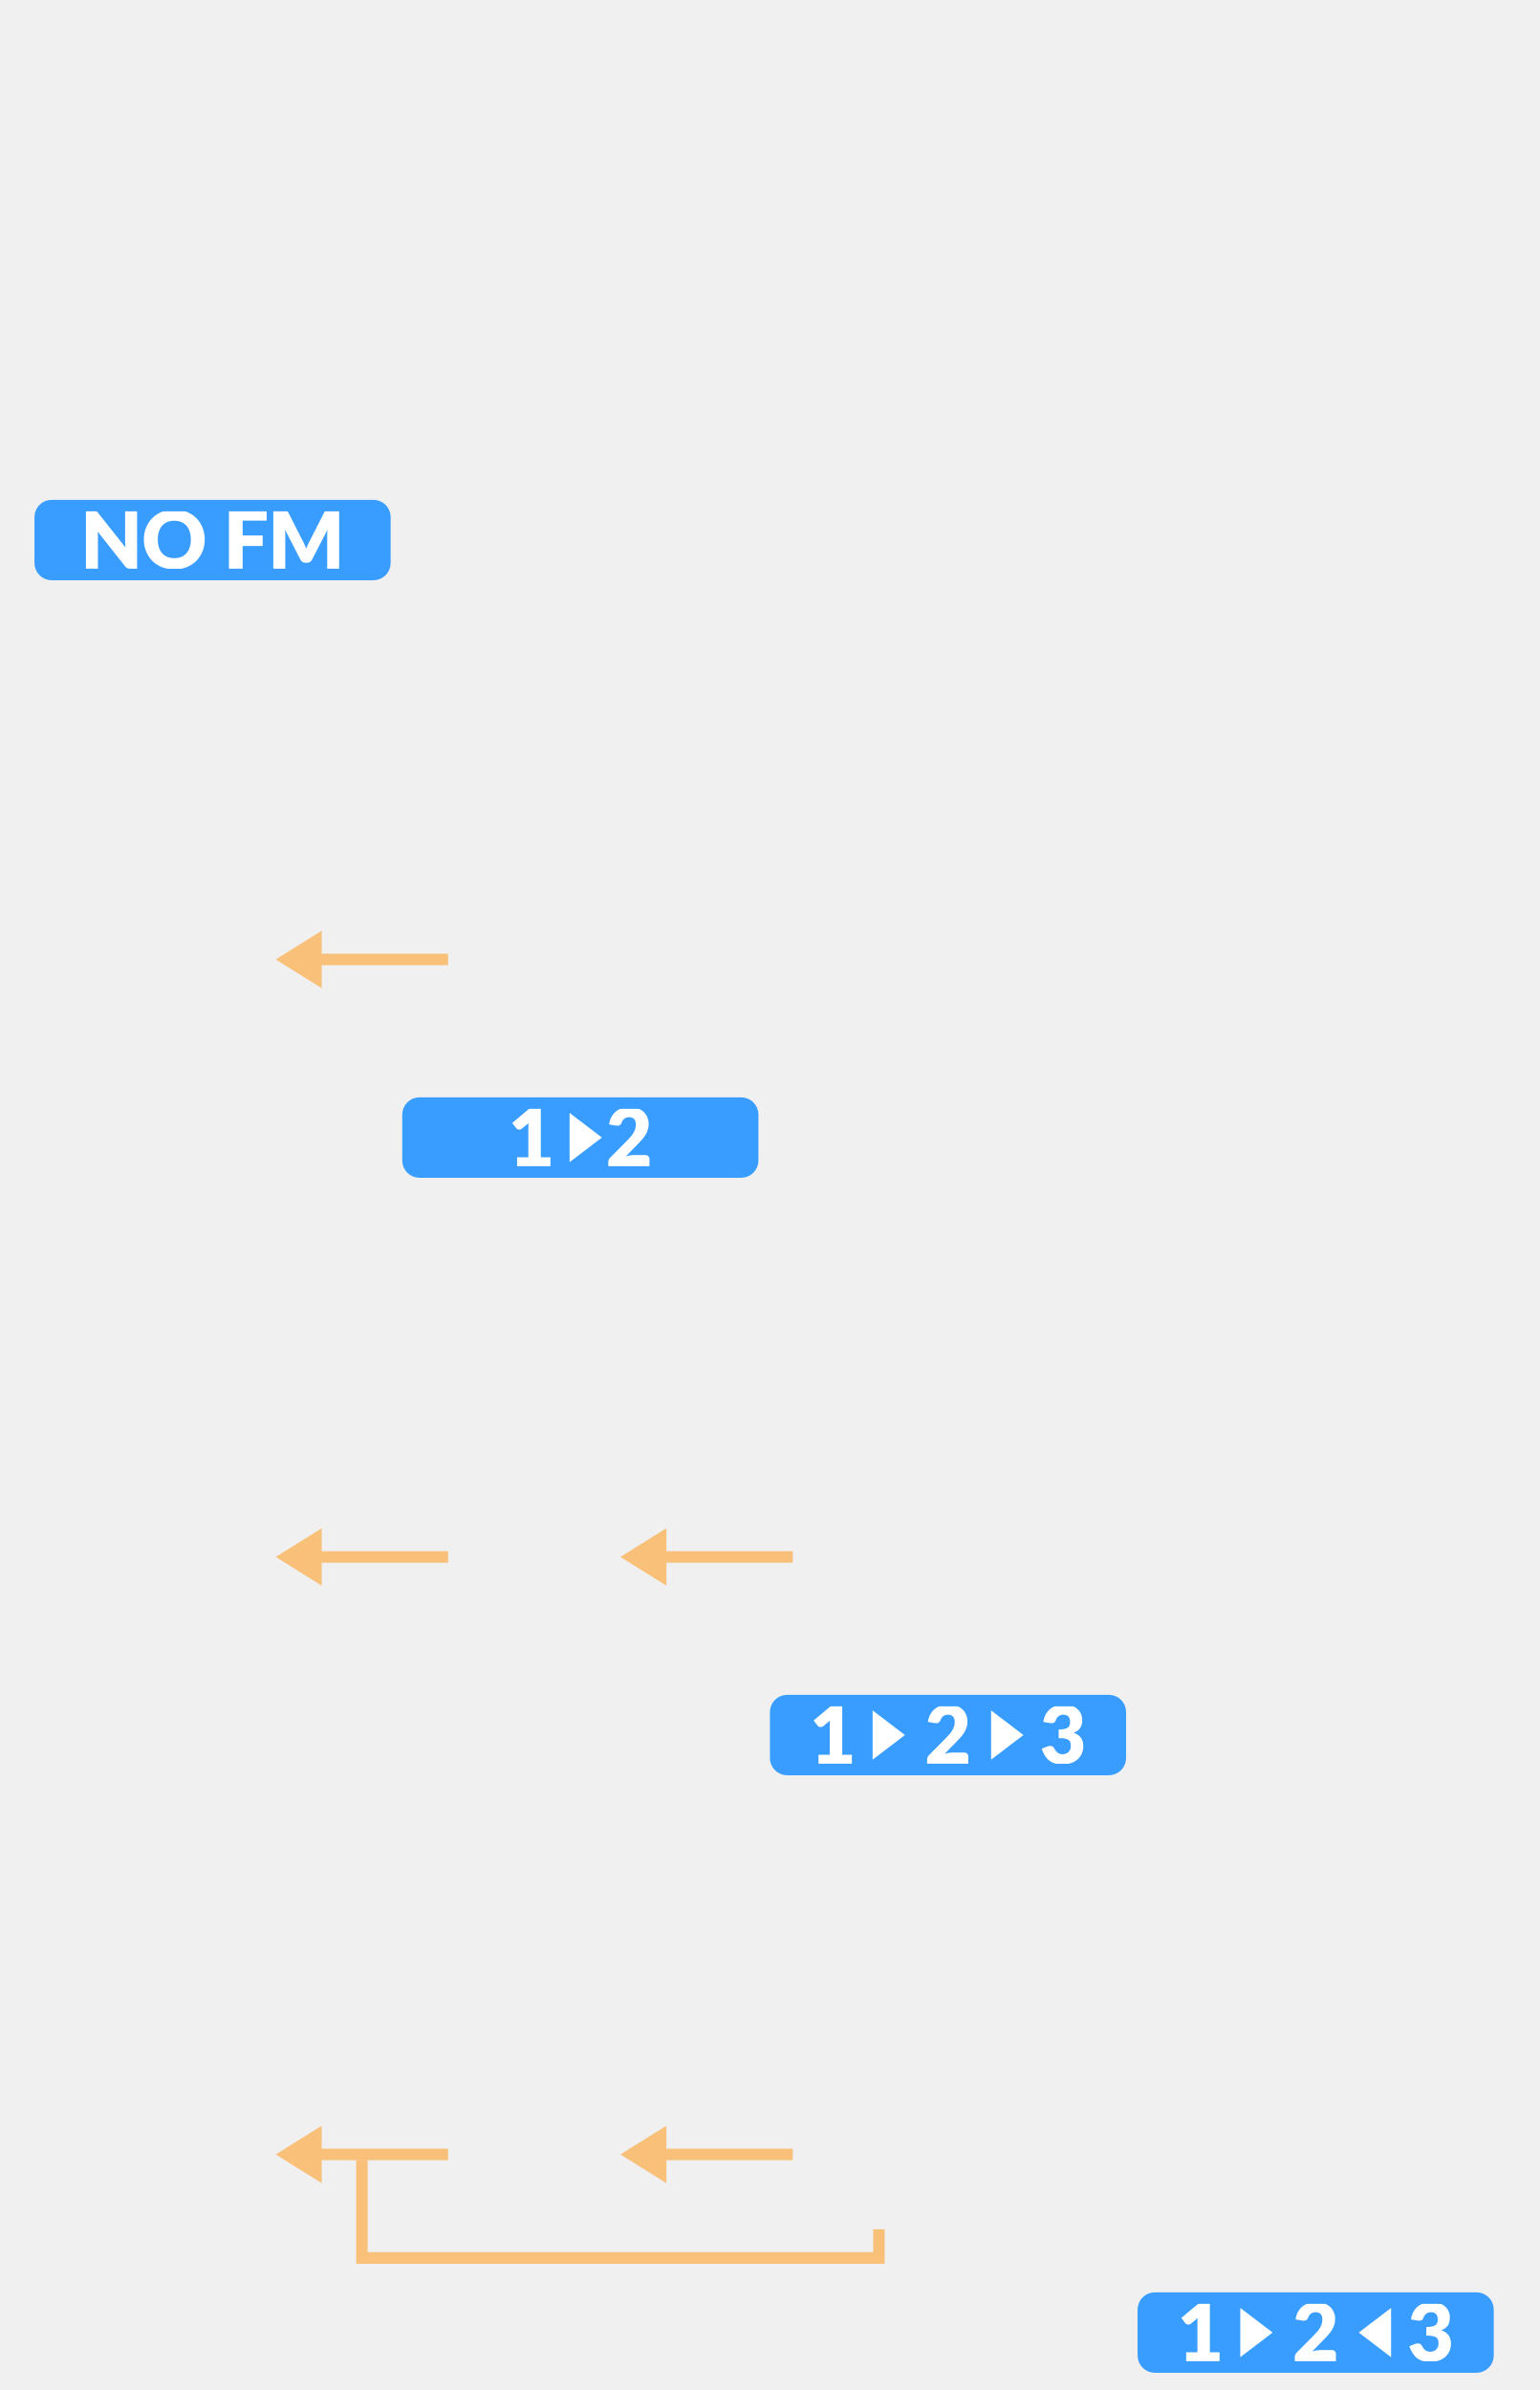
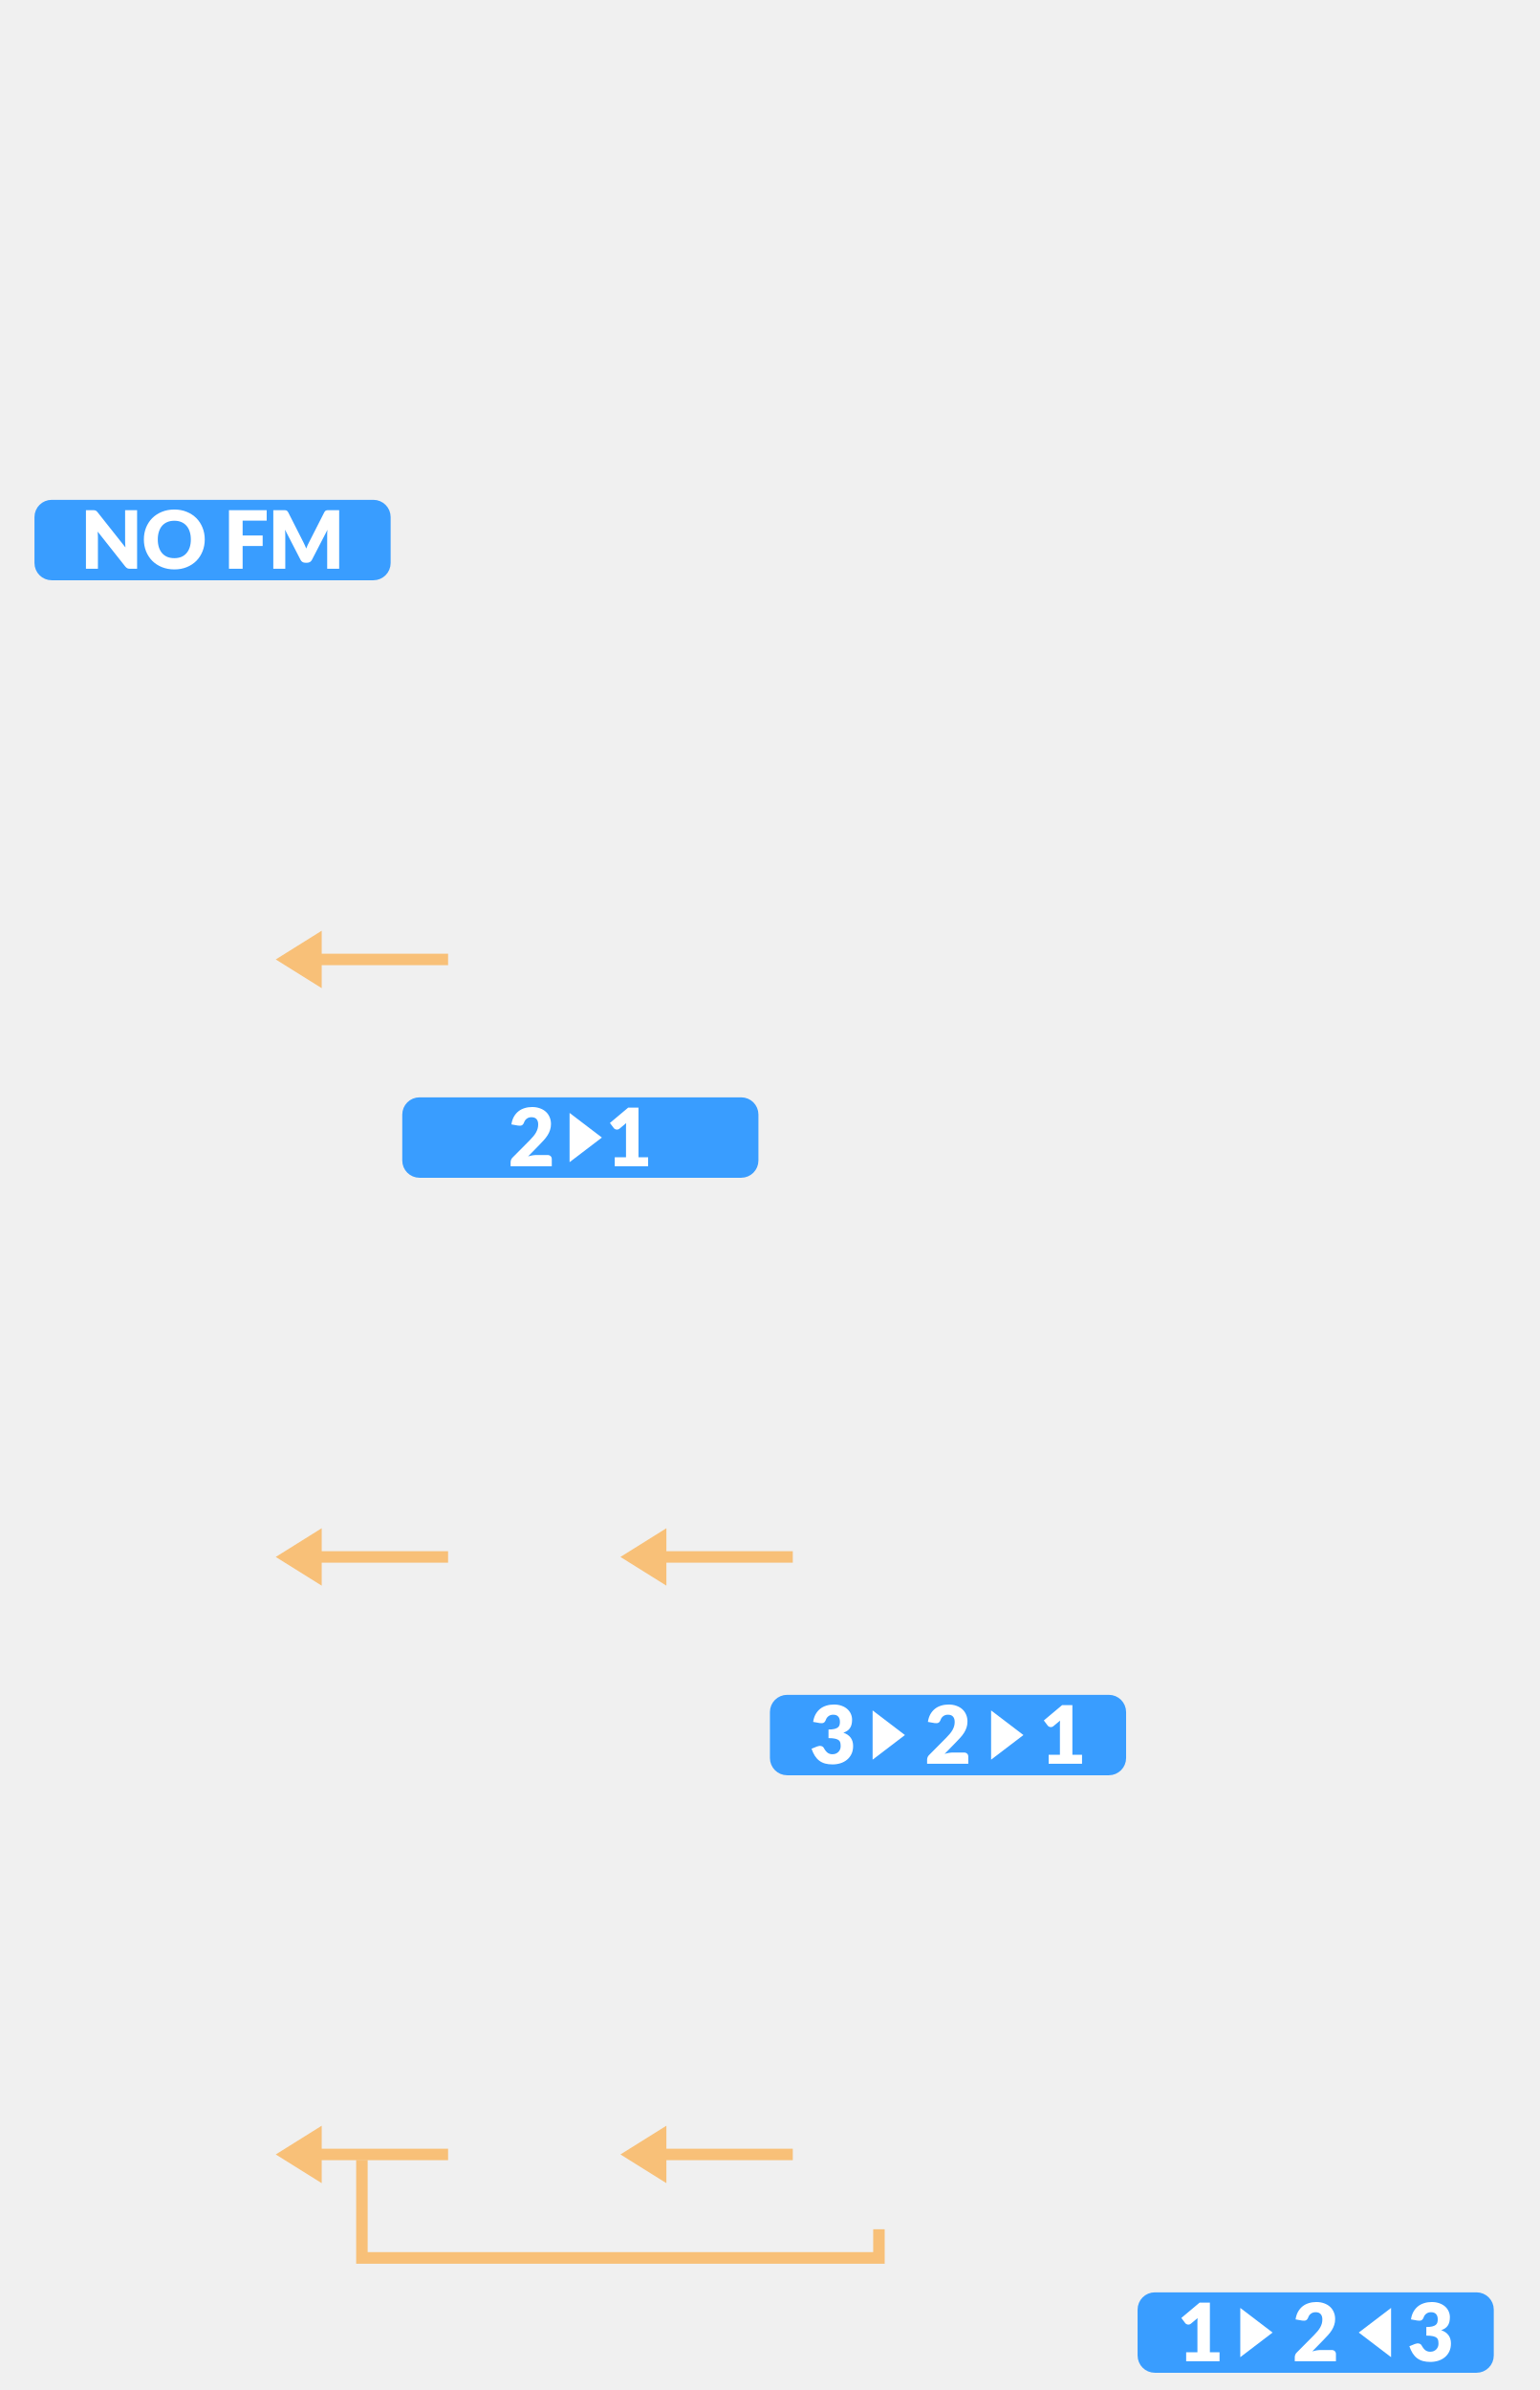
<svg xmlns="http://www.w3.org/2000/svg" width="134" height="208" viewBox="0 0 134 208" fill="none">
  <path opacity="0.5" fill-rule="evenodd" clip-rule="evenodd" d="M28 188V190L24 187.5L28 185V187H39V188H28Z" fill="#FF9000" />
  <path opacity="0.5" fill-rule="evenodd" clip-rule="evenodd" d="M58 188V190L54 187.5L58 185V187H69V188H58Z" fill="#FF9000" />
  <path opacity="0.5" d="M32 188H31V197.012H77V194.01H76V196H32V188Z" fill="#FF9000" />
  <rect x="99.511" y="200" width="30" height="6" rx="1" fill="#399DFF" />
+   <rect x="99.511" y="200" width="30" height="6" rx="1" stroke="#399DFF" />
  <path d="M106.144 204.716V205.5H103.239V204.716H104.219V202.143C104.219 202.078 104.22 202.013 104.222 201.947C104.225 201.88 104.228 201.812 104.233 201.744L103.652 202.227C103.6 202.267 103.549 202.292 103.498 202.301C103.449 202.308 103.402 202.308 103.358 202.301C103.313 202.292 103.274 202.276 103.239 202.255C103.204 202.232 103.178 202.209 103.162 202.185L102.819 201.73L104.408 200.397H105.304V204.716H106.144ZM115.897 204.52C116.014 204.52 116.106 204.553 116.174 204.618C116.241 204.681 116.275 204.765 116.275 204.87V205.5H112.691V205.15C112.691 205.082 112.705 205.01 112.733 204.933C112.761 204.856 112.81 204.786 112.88 204.723L114.35 203.242C114.476 203.116 114.586 202.996 114.679 202.882C114.773 202.768 114.85 202.656 114.91 202.546C114.971 202.434 115.016 202.323 115.047 202.213C115.077 202.101 115.092 201.984 115.092 201.86C115.092 201.657 115.043 201.502 114.945 201.394C114.85 201.285 114.703 201.23 114.504 201.23C114.343 201.23 114.207 201.273 114.095 201.359C113.985 201.443 113.909 201.548 113.867 201.674C113.818 201.803 113.754 201.888 113.675 201.93C113.595 201.972 113.482 201.981 113.335 201.958L112.761 201.856C112.799 201.602 112.87 201.38 112.975 201.191C113.082 201.002 113.214 200.845 113.37 200.719C113.529 200.593 113.71 200.5 113.913 200.439C114.116 200.376 114.334 200.344 114.567 200.344C114.819 200.344 115.046 200.382 115.246 200.456C115.449 200.529 115.622 200.63 115.764 200.761C115.907 200.892 116.015 201.048 116.09 201.23C116.167 201.41 116.205 201.608 116.205 201.825C116.205 202.012 116.178 202.184 116.125 202.343C116.073 202.502 116.002 202.653 115.911 202.798C115.82 202.94 115.714 203.079 115.593 203.214C115.474 203.347 115.347 203.483 115.211 203.62L114.214 204.642C114.342 204.603 114.469 204.572 114.595 204.551C114.721 204.53 114.838 204.52 114.945 204.52H115.897ZM122.805 201.856C122.843 201.602 122.914 201.38 123.019 201.191C123.126 201.002 123.258 200.845 123.414 200.719C123.573 200.593 123.754 200.5 123.957 200.439C124.16 200.376 124.378 200.344 124.611 200.344C124.863 200.344 125.087 200.381 125.283 200.453C125.479 200.523 125.645 200.619 125.78 200.74C125.916 200.861 126.018 201.002 126.088 201.163C126.158 201.322 126.193 201.49 126.193 201.667C126.193 201.828 126.177 201.971 126.144 202.094C126.112 202.216 126.063 202.322 125.997 202.413C125.934 202.502 125.855 202.577 125.759 202.64C125.666 202.701 125.559 202.752 125.437 202.794C126.002 202.993 126.284 203.378 126.284 203.949C126.284 204.22 126.235 204.456 126.137 204.656C126.039 204.857 125.907 205.024 125.742 205.157C125.578 205.29 125.388 205.39 125.171 205.458C124.954 205.523 124.728 205.556 124.492 205.556C124.25 205.556 124.034 205.53 123.845 205.479C123.656 205.425 123.488 205.344 123.341 205.234C123.194 205.122 123.064 204.98 122.952 204.807C122.843 204.634 122.747 204.429 122.665 204.191L123.148 203.995C123.274 203.946 123.391 203.933 123.498 203.956C123.606 203.98 123.683 204.033 123.729 204.117C123.834 204.311 123.945 204.452 124.062 204.541C124.181 204.627 124.32 204.67 124.478 204.67C124.6 204.67 124.705 204.651 124.793 204.611C124.884 204.569 124.959 204.516 125.017 204.453C125.078 204.388 125.123 204.315 125.154 204.233C125.184 204.151 125.199 204.068 125.199 203.984C125.199 203.875 125.191 203.777 125.175 203.69C125.161 203.602 125.119 203.526 125.049 203.463C124.979 203.4 124.873 203.352 124.73 203.319C124.59 203.284 124.394 203.267 124.142 203.267V202.518C124.355 202.518 124.526 202.502 124.657 202.469C124.787 202.436 124.888 202.392 124.958 202.336C125.03 202.278 125.078 202.208 125.101 202.126C125.125 202.044 125.136 201.954 125.136 201.856C125.136 201.656 125.087 201.502 124.989 201.394C124.894 201.285 124.747 201.23 124.548 201.23C124.387 201.23 124.251 201.273 124.139 201.359C124.029 201.443 123.953 201.548 123.911 201.674C123.862 201.803 123.798 201.888 123.719 201.93C123.639 201.972 123.526 201.981 123.379 201.958L122.805 201.856Z" fill="white" />
-   <rect x="99.511" y="200" width="30" height="6" rx="1" stroke="#399DFF" />
  <path d="M110.761 203L107.949 205.143L107.949 200.857L110.761 203Z" fill="white" />
  <path d="M118.261 203L121.074 200.857L121.074 205.143L118.261 203Z" fill="white" />
  <path opacity="0.5" fill-rule="evenodd" clip-rule="evenodd" d="M28 136V138L24 135.5L28 133V135H39V136H28Z" fill="#FF9000" />
  <path opacity="0.5" fill-rule="evenodd" clip-rule="evenodd" d="M58 136V138L54 135.5L58 133V135H69V136H58Z" fill="#FF9000" />
  <rect x="67.511" y="148" width="30" height="6" rx="1" fill="#399DFF" />
-   <path d="M74.144 152.716V153.5H71.239V152.716H72.219V150.143C72.219 150.078 72.22 150.013 72.222 149.947C72.225 149.88 72.228 149.812 72.233 149.744L71.652 150.227C71.6 150.267 71.549 150.292 71.498 150.301C71.449 150.308 71.402 150.308 71.358 150.301C71.313 150.292 71.274 150.276 71.239 150.255C71.204 150.232 71.178 150.209 71.162 150.185L70.819 149.73L72.408 148.397H73.304V152.716H74.144ZM83.897 152.52C84.014 152.52 84.106 152.553 84.174 152.618C84.241 152.681 84.275 152.765 84.275 152.87V153.5H80.691V153.15C80.691 153.082 80.705 153.01 80.733 152.933C80.761 152.856 80.81 152.786 80.88 152.723L82.35 151.242C82.476 151.116 82.586 150.996 82.679 150.882C82.772 150.768 82.85 150.656 82.91 150.546C82.971 150.434 83.016 150.323 83.047 150.213C83.077 150.101 83.092 149.984 83.092 149.86C83.092 149.657 83.043 149.502 82.945 149.394C82.85 149.285 82.703 149.23 82.504 149.23C82.343 149.23 82.207 149.273 82.095 149.359C81.985 149.443 81.909 149.548 81.867 149.674C81.818 149.803 81.754 149.888 81.675 149.93C81.595 149.972 81.482 149.981 81.335 149.958L80.761 149.856C80.799 149.602 80.87 149.38 80.975 149.191C81.082 149.002 81.214 148.845 81.37 148.719C81.529 148.593 81.71 148.5 81.913 148.439C82.116 148.376 82.334 148.344 82.567 148.344C82.819 148.344 83.046 148.382 83.246 148.456C83.449 148.529 83.622 148.63 83.764 148.761C83.906 148.892 84.015 149.048 84.09 149.23C84.167 149.41 84.205 149.608 84.205 149.825C84.205 150.012 84.178 150.184 84.125 150.343C84.073 150.502 84.002 150.653 83.911 150.798C83.82 150.94 83.714 151.079 83.593 151.214C83.474 151.347 83.347 151.483 83.211 151.62L82.214 152.642C82.342 152.603 82.469 152.572 82.595 152.551C82.721 152.53 82.838 152.52 82.945 152.52H83.897ZM90.805 149.856C90.843 149.602 90.914 149.38 91.019 149.191C91.126 149.002 91.258 148.845 91.414 148.719C91.573 148.593 91.754 148.5 91.957 148.439C92.16 148.376 92.378 148.344 92.611 148.344C92.863 148.344 93.087 148.381 93.283 148.453C93.479 148.523 93.645 148.619 93.78 148.74C93.916 148.861 94.018 149.002 94.088 149.163C94.158 149.322 94.193 149.49 94.193 149.667C94.193 149.828 94.177 149.971 94.144 150.094C94.112 150.216 94.063 150.322 93.997 150.413C93.934 150.502 93.855 150.577 93.759 150.64C93.666 150.701 93.559 150.752 93.437 150.794C94.002 150.993 94.284 151.378 94.284 151.949C94.284 152.22 94.235 152.456 94.137 152.656C94.039 152.857 93.907 153.024 93.742 153.157C93.578 153.29 93.388 153.39 93.171 153.458C92.954 153.523 92.728 153.556 92.492 153.556C92.25 153.556 92.034 153.53 91.845 153.479C91.656 153.425 91.488 153.344 91.341 153.234C91.194 153.122 91.064 152.98 90.952 152.807C90.843 152.634 90.747 152.429 90.665 152.191L91.148 151.995C91.274 151.946 91.391 151.933 91.498 151.956C91.606 151.98 91.683 152.033 91.729 152.117C91.834 152.311 91.945 152.452 92.062 152.541C92.181 152.627 92.32 152.67 92.478 152.67C92.6 152.67 92.705 152.651 92.793 152.611C92.884 152.569 92.959 152.516 93.017 152.453C93.078 152.388 93.123 152.315 93.154 152.233C93.184 152.151 93.199 152.068 93.199 151.984C93.199 151.875 93.191 151.777 93.175 151.69C93.161 151.602 93.119 151.526 93.049 151.463C92.979 151.4 92.873 151.352 92.73 151.319C92.59 151.284 92.394 151.267 92.142 151.267V150.518C92.355 150.518 92.526 150.502 92.657 150.469C92.787 150.436 92.888 150.392 92.958 150.336C93.03 150.278 93.078 150.208 93.101 150.126C93.125 150.044 93.136 149.954 93.136 149.856C93.136 149.656 93.087 149.502 92.989 149.394C92.894 149.285 92.747 149.23 92.548 149.23C92.387 149.23 92.251 149.273 92.139 149.359C92.029 149.443 91.953 149.548 91.911 149.674C91.862 149.803 91.798 149.888 91.719 149.93C91.639 149.972 91.526 149.981 91.379 149.958L90.805 149.856Z" fill="white" />
  <rect x="67.511" y="148" width="30" height="6" rx="1" stroke="#399DFF" />
+   <path d="M70.773 149.856C70.811 149.602 70.882 149.38 70.987 149.191C71.094 149.002 71.226 148.845 71.382 148.719C71.541 148.593 71.722 148.5 71.925 148.439C72.128 148.376 72.346 148.344 72.579 148.344C72.831 148.344 73.055 148.381 73.251 148.453C73.447 148.523 73.613 148.619 73.748 148.74C73.883 148.861 73.986 149.002 74.056 149.163C74.126 149.322 74.161 149.49 74.161 149.667C74.161 149.828 74.145 149.971 74.112 150.094C74.079 150.216 74.031 150.322 73.965 150.413C73.902 150.502 73.823 150.577 73.727 150.64C73.634 150.701 73.526 150.752 73.405 150.794C73.97 150.993 74.252 151.378 74.252 151.949C74.252 152.22 74.203 152.456 74.105 152.656C74.007 152.857 73.875 153.024 73.71 153.157C73.546 153.29 73.356 153.39 73.139 153.458C72.922 153.523 72.696 153.556 72.46 153.556C72.218 153.556 72.002 153.53 71.813 153.479C71.624 153.425 71.456 153.344 71.309 153.234C71.162 153.122 71.032 152.98 70.92 152.807C70.811 152.634 70.715 152.429 70.633 152.191L71.116 151.995C71.242 151.946 71.359 151.933 71.466 151.956C71.573 151.98 71.65 152.033 71.697 152.117C71.802 152.311 71.913 152.452 72.03 152.541C72.149 152.627 72.287 152.67 72.446 152.67C72.567 152.67 72.672 152.651 72.761 152.611C72.852 152.569 72.927 152.516 72.985 152.453C73.046 152.388 73.091 152.315 73.122 152.233C73.152 152.151 73.167 152.068 73.167 151.984C73.167 151.875 73.159 151.777 73.143 151.69C73.129 151.602 73.087 151.526 73.017 151.463C72.947 151.4 72.841 151.352 72.698 151.319C72.558 151.284 72.362 151.267 72.11 151.267V150.518C72.323 150.518 72.494 150.502 72.625 150.469C72.755 150.436 72.856 150.392 72.926 150.336C72.998 150.278 73.046 150.208 73.069 150.126C73.093 150.044 73.104 149.954 73.104 149.856C73.104 149.656 73.055 149.502 72.957 149.394C72.862 149.285 72.715 149.23 72.516 149.23C72.355 149.23 72.219 149.273 72.107 149.359C71.997 149.443 71.921 149.548 71.879 149.674C71.83 149.803 71.766 149.888 71.687 149.93C71.607 149.972 71.494 149.981 71.347 149.958L70.773 149.856ZM83.897 152.52C84.014 152.52 84.106 152.553 84.174 152.618C84.241 152.681 84.275 152.765 84.275 152.87V153.5H80.691V153.15C80.691 153.082 80.705 153.01 80.733 152.933C80.761 152.856 80.81 152.786 80.88 152.723L82.35 151.242C82.476 151.116 82.586 150.996 82.679 150.882C82.772 150.768 82.85 150.656 82.91 150.546C82.971 150.434 83.016 150.323 83.047 150.213C83.077 150.101 83.092 149.984 83.092 149.86C83.092 149.657 83.043 149.502 82.945 149.394C82.85 149.285 82.703 149.23 82.504 149.23C82.343 149.23 82.207 149.273 82.095 149.359C81.985 149.443 81.909 149.548 81.867 149.674C81.818 149.803 81.754 149.888 81.675 149.93C81.595 149.972 81.482 149.981 81.335 149.958L80.761 149.856C80.799 149.602 80.87 149.38 80.975 149.191C81.082 149.002 81.214 148.845 81.37 148.719C81.529 148.593 81.71 148.5 81.913 148.439C82.116 148.376 82.334 148.344 82.567 148.344C82.819 148.344 83.046 148.382 83.246 148.456C83.449 148.529 83.622 148.63 83.764 148.761C83.906 148.892 84.015 149.048 84.09 149.23C84.167 149.41 84.205 149.608 84.205 149.825C84.205 150.012 84.178 150.184 84.125 150.343C84.073 150.502 84.002 150.653 83.911 150.798C83.82 150.94 83.714 151.079 83.593 151.214C83.474 151.347 83.347 151.483 83.211 151.62L82.214 152.642C82.342 152.603 82.469 152.572 82.595 152.551C82.721 152.53 82.838 152.52 82.945 152.52H83.897ZM94.176 152.716V153.5H91.271V152.716H92.251V150.143C92.251 150.078 92.252 150.013 92.254 149.947C92.257 149.88 92.26 149.812 92.265 149.744L91.684 150.227C91.632 150.267 91.581 150.292 91.53 150.301C91.481 150.308 91.434 150.308 91.39 150.301C91.345 150.292 91.306 150.276 91.271 150.255C91.236 150.232 91.21 150.209 91.194 150.185L90.851 149.73L92.44 148.397H93.336V152.716H94.176Z" fill="white" />
  <path d="M78.761 151L75.949 153.143L75.949 148.857L78.761 151Z" fill="white" />
  <path d="M89.074 151L86.261 153.143L86.261 148.857L89.074 151Z" fill="white" />
  <path opacity="0.5" fill-rule="evenodd" clip-rule="evenodd" d="M28 84V86L24 83.5L28 81V83H39V84H28Z" fill="#FF9000" />
  <rect x="35.511" y="96" width="30" height="6" rx="1" fill="#399DFF" />
-   <path d="M47.909 100.716V101.5H45.004V100.716H45.984V98.144C45.984 98.078 45.985 98.013 45.988 97.948C45.99 97.88 45.994 97.812 45.998 97.745L45.417 98.228C45.366 98.267 45.315 98.292 45.263 98.301C45.214 98.308 45.168 98.308 45.123 98.301C45.079 98.292 45.039 98.276 45.004 98.255C44.969 98.232 44.944 98.209 44.927 98.186L44.584 97.731L46.173 96.397H47.069V100.716H47.909ZM56.148 100.52C56.264 100.52 56.356 100.553 56.424 100.618C56.492 100.681 56.526 100.765 56.526 100.87V101.5H52.942V101.15C52.942 101.082 52.956 101.01 52.984 100.933C53.012 100.856 53.061 100.786 53.131 100.723L54.601 99.243C54.727 99.117 54.836 98.996 54.93 98.882C55.023 98.768 55.1 98.656 55.161 98.546C55.221 98.434 55.267 98.323 55.297 98.213C55.328 98.102 55.343 97.984 55.343 97.86C55.343 97.657 55.294 97.502 55.196 97.394C55.1 97.285 54.953 97.23 54.755 97.23C54.594 97.23 54.457 97.273 54.345 97.359C54.236 97.444 54.16 97.549 54.118 97.674C54.069 97.803 54.005 97.888 53.925 97.93C53.846 97.972 53.733 97.981 53.586 97.958L53.012 97.856C53.049 97.602 53.12 97.38 53.225 97.192C53.333 97.002 53.464 96.845 53.621 96.719C53.779 96.593 53.96 96.5 54.163 96.439C54.366 96.376 54.584 96.344 54.818 96.344C55.07 96.344 55.296 96.382 55.497 96.457C55.7 96.529 55.872 96.63 56.015 96.761C56.157 96.892 56.266 97.048 56.34 97.23C56.417 97.41 56.456 97.608 56.456 97.825C56.456 98.012 56.429 98.184 56.375 98.343C56.324 98.502 56.253 98.653 56.162 98.798C56.071 98.94 55.965 99.079 55.843 99.215C55.724 99.347 55.597 99.483 55.462 99.621L54.464 100.642C54.593 100.603 54.72 100.572 54.846 100.551C54.972 100.53 55.088 100.52 55.196 100.52H56.148Z" fill="white" />
  <rect x="35.511" y="96" width="30" height="6" rx="1" stroke="#399DFF" />
+   <path d="M47.647 100.52C47.763 100.52 47.856 100.553 47.923 100.618C47.991 100.681 48.025 100.765 48.025 100.87V101.5H44.441V101.15C44.441 101.082 44.455 101.01 44.483 100.933C44.511 100.856 44.56 100.786 44.63 100.723L46.1 99.243C46.226 99.117 46.335 98.996 46.429 98.882C46.522 98.768 46.599 98.656 46.66 98.546C46.72 98.434 46.766 98.323 46.796 98.213C46.827 98.102 46.842 97.984 46.842 97.86C46.842 97.657 46.793 97.502 46.695 97.394C46.599 97.285 46.452 97.23 46.254 97.23C46.093 97.23 45.956 97.273 45.844 97.359C45.735 97.444 45.659 97.549 45.617 97.674C45.568 97.803 45.504 97.888 45.424 97.93C45.345 97.972 45.232 97.981 45.085 97.958L44.511 97.856C44.548 97.602 44.619 97.38 44.724 97.192C44.832 97.002 44.963 96.845 45.12 96.719C45.278 96.593 45.459 96.5 45.662 96.439C45.865 96.376 46.083 96.344 46.317 96.344C46.569 96.344 46.795 96.382 46.996 96.457C47.199 96.529 47.371 96.63 47.514 96.761C47.656 96.892 47.765 97.048 47.839 97.23C47.916 97.41 47.955 97.608 47.955 97.825C47.955 98.012 47.928 98.184 47.874 98.343C47.823 98.502 47.752 98.653 47.661 98.798C47.57 98.94 47.464 99.079 47.342 99.215C47.223 99.347 47.096 99.483 46.961 99.621L45.963 100.642C46.092 100.603 46.219 100.572 46.345 100.551C46.471 100.53 46.587 100.52 46.695 100.52H47.647ZM56.41 100.716V101.5H53.505V100.716H54.485V98.144C54.485 98.078 54.486 98.013 54.489 97.948C54.491 97.88 54.495 97.812 54.499 97.745L53.918 98.228C53.867 98.267 53.816 98.292 53.764 98.301C53.715 98.308 53.669 98.308 53.624 98.301C53.58 98.292 53.54 98.276 53.505 98.255C53.47 98.232 53.444 98.209 53.428 98.186L53.085 97.731L54.674 96.397H55.57V100.716H56.41Z" fill="white" />
  <path d="M52.386 99L49.574 101.143L49.574 96.857L52.386 99Z" fill="white" />
  <rect x="3.5" y="44" width="30" height="6" rx="1" fill="#399DFF" />
+   <rect x="3.5" y="44" width="30" height="6" rx="1" stroke="#399DFF" />
  <path d="M11.932 44.401V49.5H11.316C11.225 49.5 11.148 49.486 11.085 49.458C11.024 49.428 10.963 49.376 10.903 49.304L8.498 46.263C8.508 46.353 8.514 46.442 8.516 46.529C8.521 46.612 8.523 46.692 8.523 46.767V49.5H7.48V44.401H8.103C8.154 44.401 8.197 44.403 8.232 44.407C8.267 44.412 8.299 44.422 8.327 44.435C8.355 44.447 8.382 44.465 8.407 44.488C8.433 44.511 8.462 44.543 8.495 44.583L10.92 47.645C10.909 47.547 10.9 47.453 10.896 47.361C10.891 47.268 10.889 47.181 10.889 47.099V44.401H11.932ZM17.821 46.949C17.821 47.317 17.757 47.66 17.629 47.977C17.503 48.295 17.324 48.571 17.093 48.807C16.862 49.04 16.583 49.224 16.257 49.356C15.932 49.489 15.572 49.556 15.175 49.556C14.779 49.556 14.417 49.489 14.09 49.356C13.764 49.224 13.484 49.04 13.25 48.807C13.019 48.571 12.84 48.295 12.711 47.977C12.585 47.66 12.522 47.317 12.522 46.949C12.522 46.58 12.585 46.237 12.711 45.919C12.84 45.602 13.019 45.327 13.25 45.093C13.484 44.86 13.764 44.677 14.09 44.544C14.417 44.411 14.779 44.344 15.175 44.344C15.572 44.344 15.932 44.412 16.257 44.547C16.583 44.681 16.862 44.864 17.093 45.097C17.324 45.33 17.503 45.606 17.629 45.923C17.757 46.24 17.821 46.582 17.821 46.949ZM16.61 46.949C16.61 46.697 16.578 46.47 16.512 46.27C16.447 46.066 16.352 45.895 16.229 45.755C16.107 45.615 15.958 45.508 15.781 45.433C15.603 45.358 15.402 45.321 15.175 45.321C14.947 45.321 14.742 45.358 14.563 45.433C14.385 45.508 14.235 45.615 14.111 45.755C13.99 45.895 13.897 46.066 13.831 46.27C13.766 46.47 13.733 46.697 13.733 46.949C13.733 47.203 13.766 47.431 13.831 47.635C13.897 47.835 13.99 48.005 14.111 48.145C14.235 48.285 14.385 48.393 14.563 48.468C14.742 48.54 14.947 48.576 15.175 48.576C15.402 48.576 15.603 48.54 15.781 48.468C15.958 48.393 16.107 48.285 16.229 48.145C16.352 48.005 16.447 47.835 16.512 47.635C16.578 47.431 16.61 47.203 16.61 46.949ZM21.118 45.31V46.602H22.861V47.516H21.118V49.5H19.928V44.401H23.211V45.31H21.118ZM29.52 44.401V49.5H28.477V46.567C28.477 46.499 28.479 46.426 28.481 46.346C28.486 46.267 28.493 46.187 28.502 46.105L27.147 48.727C27.105 48.808 27.048 48.87 26.976 48.912C26.906 48.954 26.825 48.975 26.734 48.975H26.573C26.482 48.975 26.401 48.954 26.328 48.912C26.258 48.87 26.202 48.808 26.16 48.727L24.806 46.098C24.813 46.182 24.819 46.265 24.823 46.346C24.828 46.426 24.83 46.499 24.83 46.567V49.5H23.787V44.401H24.69C24.742 44.401 24.786 44.402 24.823 44.404C24.863 44.406 24.898 44.413 24.928 44.425C24.959 44.437 24.986 44.455 25.009 44.481C25.035 44.504 25.059 44.538 25.082 44.583L26.395 47.169C26.442 47.258 26.486 47.35 26.528 47.446C26.572 47.541 26.614 47.639 26.654 47.739C26.694 47.637 26.734 47.536 26.776 47.438C26.821 47.34 26.867 47.247 26.916 47.158L28.225 44.583C28.249 44.538 28.272 44.504 28.295 44.481C28.321 44.455 28.349 44.437 28.379 44.425C28.41 44.413 28.444 44.406 28.481 44.404C28.521 44.402 28.566 44.401 28.617 44.401H29.52Z" fill="white" />
-   <rect x="3.5" y="44" width="30" height="6" rx="1" stroke="#399DFF" />
</svg>
